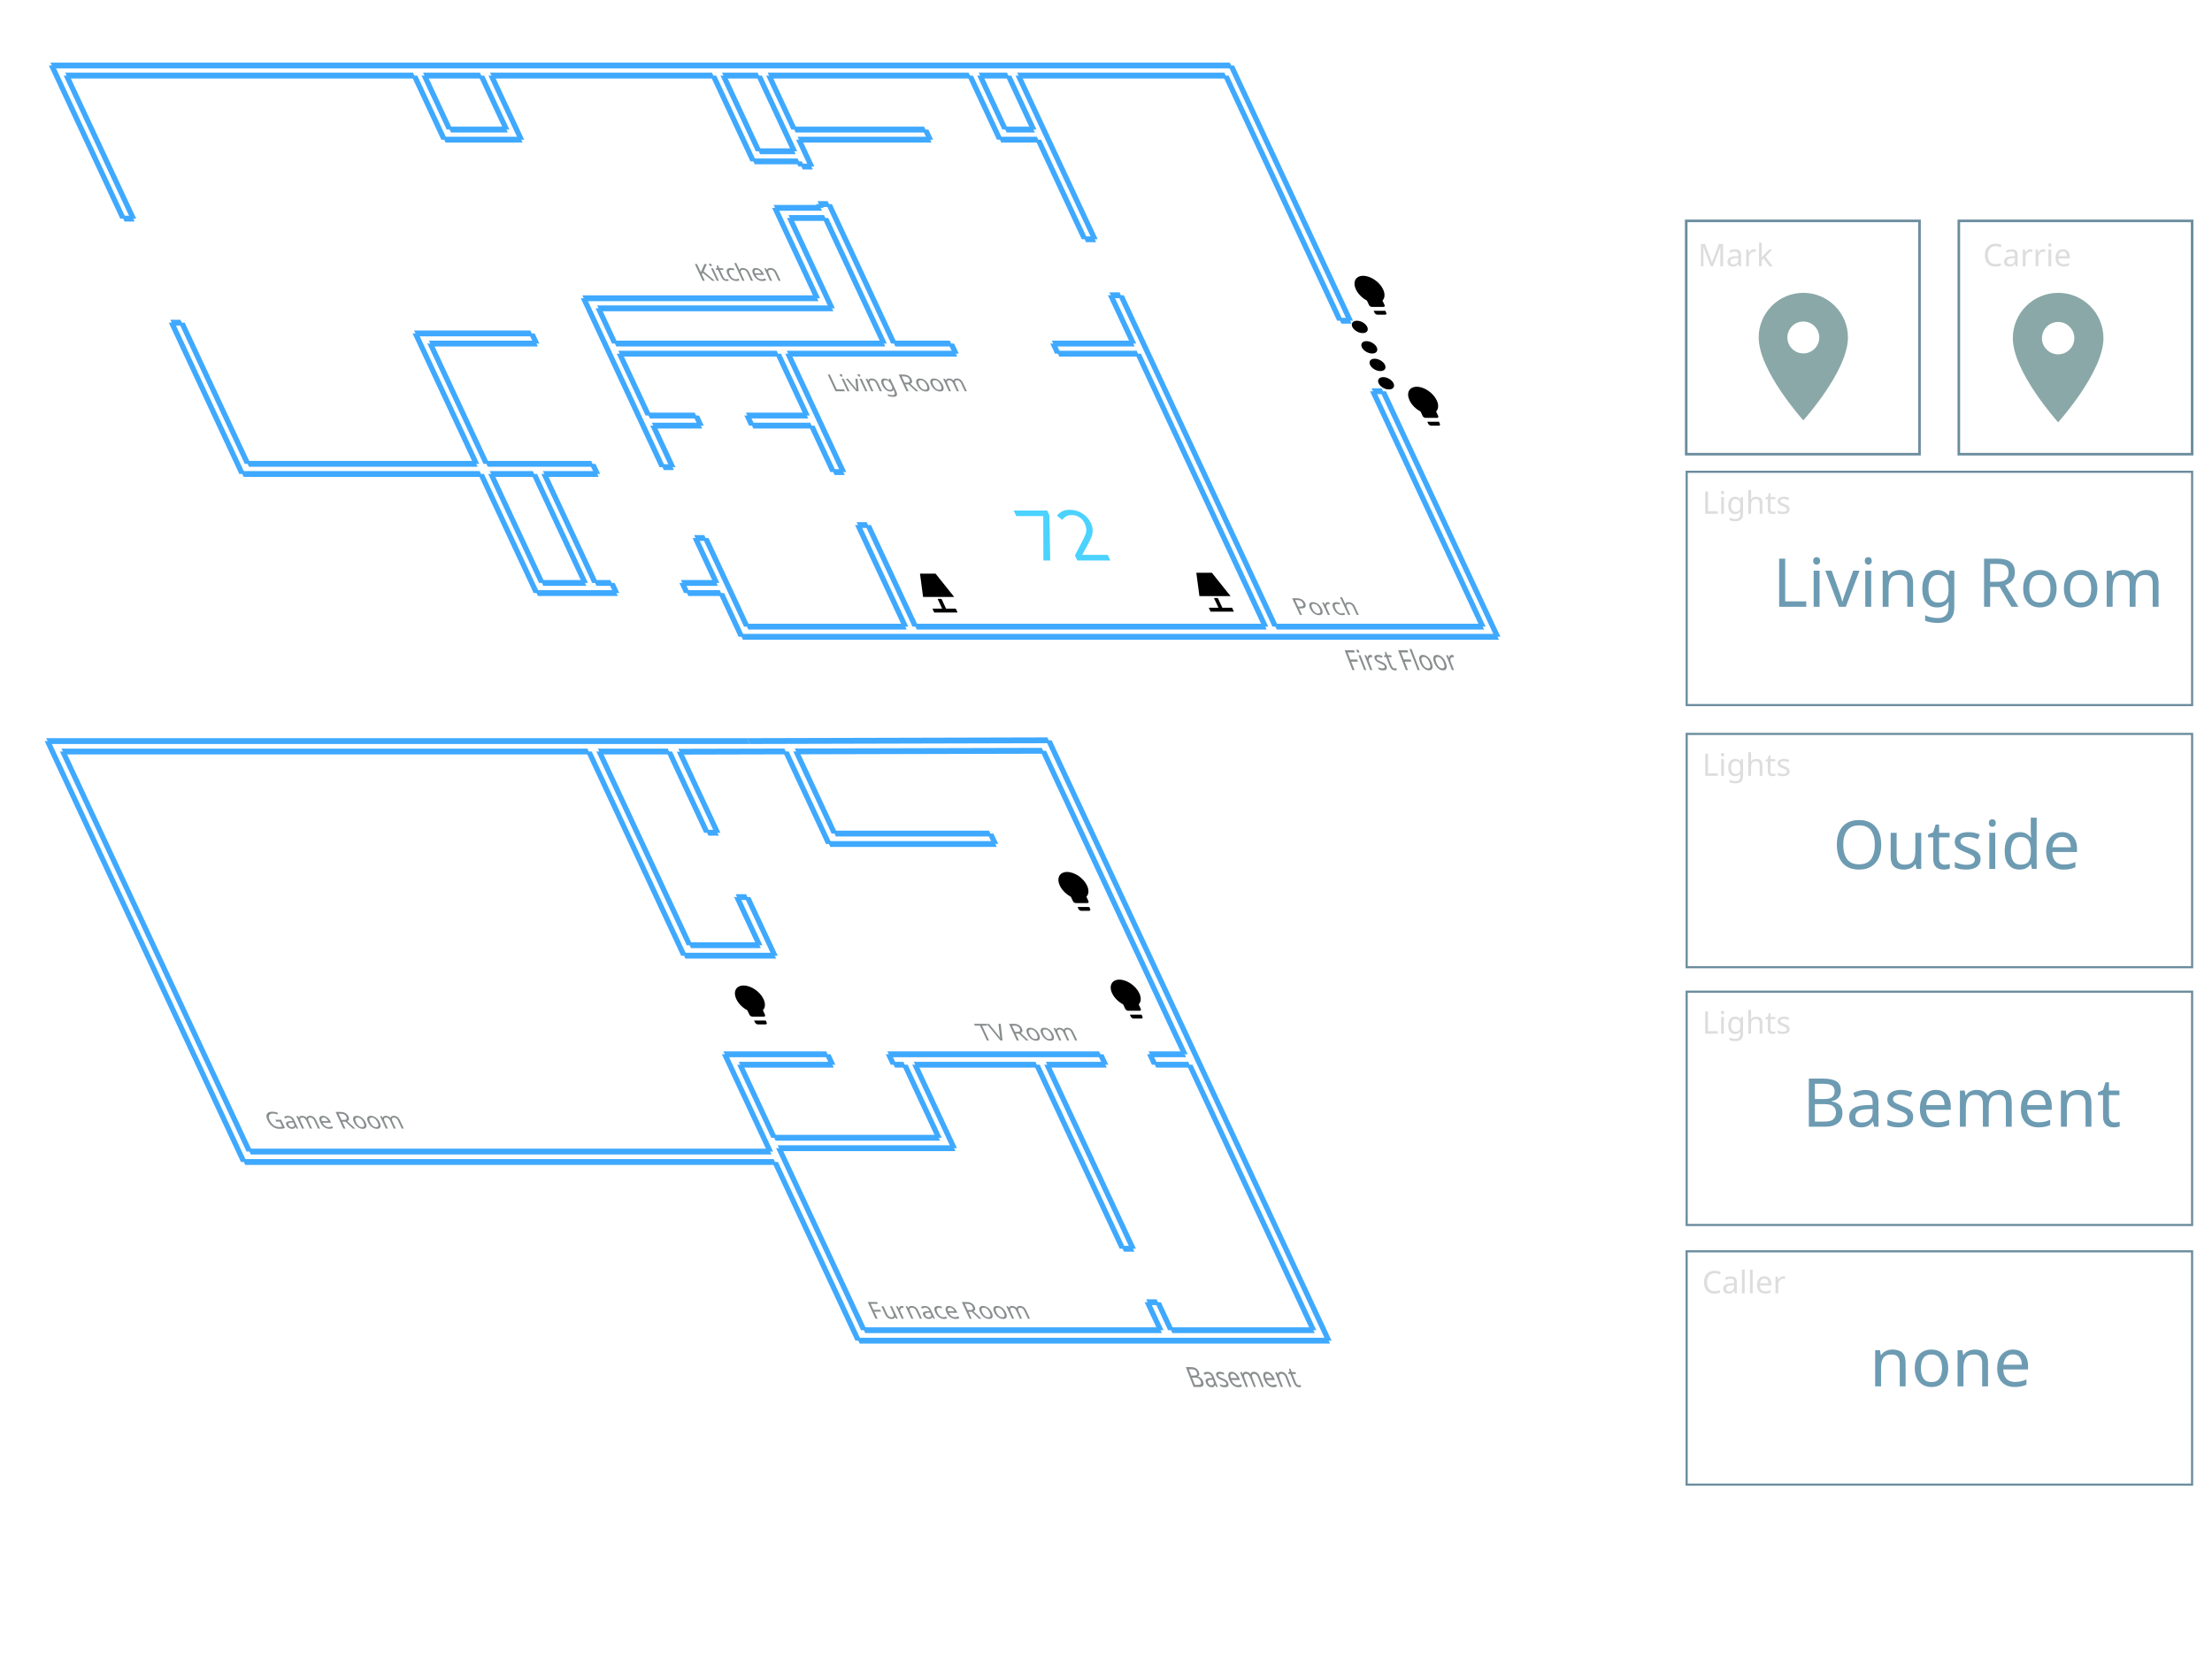
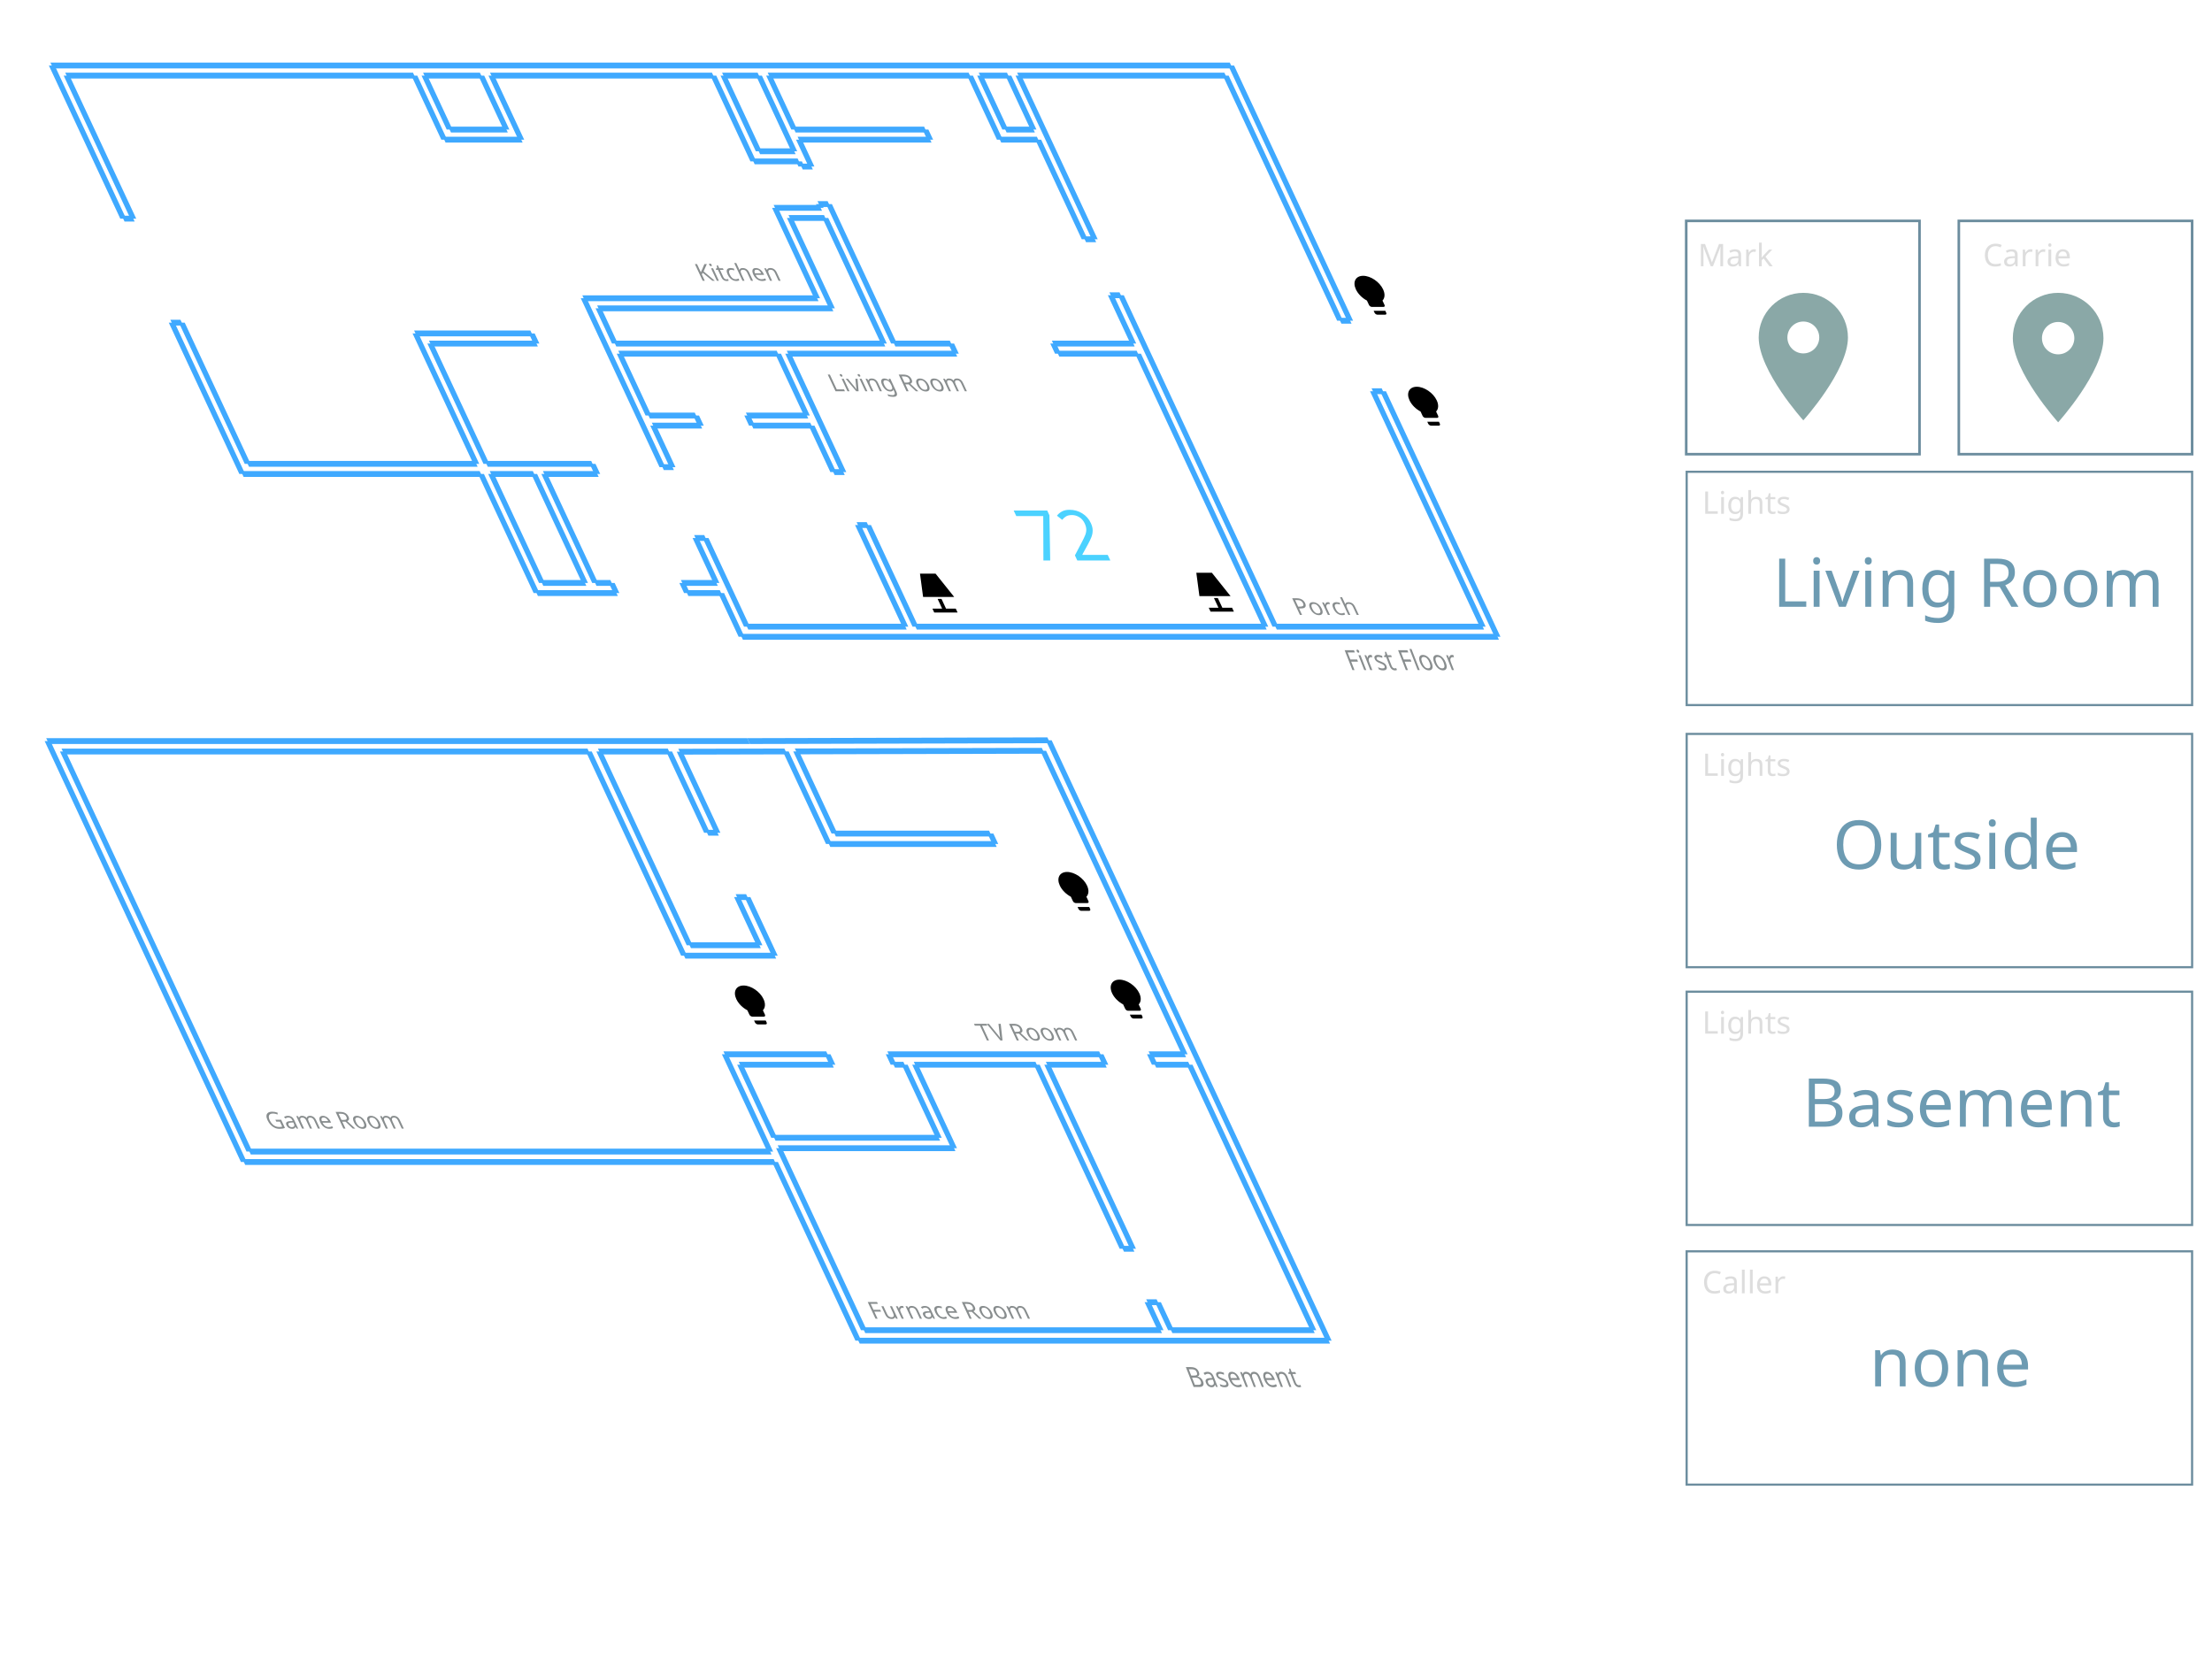
<svg xmlns="http://www.w3.org/2000/svg" version="1.1" id="Layer_1" x="0px" y="0px" width="1024px" height="768px" viewBox="0 0 1024 768" enable-background="new 0 0 1024 768" xml:space="preserve">
  <g id="First_Floor" transform="skewX(25) scale(0.9)">
    <g id="First_Floor_Objects">
      <path id="switch.floor_lamp" d="M477.97,294.608h7.998l4,12.003h-16L477.97,294.608 M480.968,307.609h2.002l0,5h5l0.003,2H475.97    l-0.002-2h5L480.968,307.609z" />
      <path id="switch.reading_lamp" d="M335.627,295.054h7.999l4.001,12.002h-15.998L335.627,295.054 M338.627,308.054h2.001l-0.002,5    h5l0.004,2h-12.001l-0.004-2h5L338.627,308.054z" />
      <text id="sensor.livingroom_real_feel" transform="matrix(1.007 0 0 1.007 397.3671 288.2948)" opacity="0.88" fill="#33CCFF" enable-background="new    " font-family="'Menlo-Regular'" font-size="35.75">72</text>
-       <g id="switch.porch_lights_switch">
+       <g id="light.porch_lights">
        <path d="M635.013,141.864c-3.867,0-7,3.134-7,7c-0.001,2.38,1.187,4.47,2.999,5.74l-0.001,2.26c0,0.553,0.446,1,1.001,1h6.004     c0.549,0,0.995-0.447,0.998-1l-0.003-2.26c1.811-1.271,3-3.36,3.001-5.74C642.014,144.998,638.878,141.864,635.013,141.864      M632.013,160.865c-0.001,0.553,0.446,1,0.999,1h4.001c0.549,0,0.994-0.447,0.999-1l0.002-1h-6l0,1H632.013z" />
        <path d="M635.984,198.932c-3.866,0-7,3.135-6.999,7.001c-0.001,2.378,1.188,4.47,2.999,5.741l0,2.26     c0.005,0.553,0.448,1.001,0.999,1.001h6c0.551,0,1-0.448,1-1.001l-0.001-2.26c1.813-1.272,3.003-3.362,3-5.741     C642.985,202.067,639.848,198.932,635.984,198.932 M632.985,217.934c-0.002,0.553,0.445,1,1.001,1h4.001     c0.55,0,0.997-0.447,0.999-1l0-1.001h-5.998L632.985,217.934z" />
-       </g>
-       <g id="switch.zwave_plug_switch">
-         <path d="M621.021,164.974c2.117,0,3.828,1.424,3.834,3.18c0,1.757-1.715,3.18-3.832,3.18s-3.831-1.423-3.832-3.18     C617.191,166.398,618.905,164.974,621.021,164.974z" />
-         <path d="M621.021,193.975c2.115,0,3.832,1.423,3.83,3.18c0.002,1.755-1.715,3.18-3.829,3.18c-2.117,0-3.831-1.425-3.832-3.18     C617.19,195.399,618.907,193.975,621.021,193.975z" />
-         <path d="M621.021,184.511c2.117,0,3.833,1.423,3.834,3.18c0,1.757-1.715,3.18-3.832,3.18s-3.832-1.423-3.832-3.18     C617.189,185.933,618.906,184.511,621.021,184.511z" />
-         <path d="M621.02,175.474c2.118,0,3.83,1.424,3.83,3.18c0.005,1.756-1.713,3.181-3.829,3.181c-2.114,0-3.831-1.425-3.827-3.181     C617.19,176.898,618.906,175.474,621.02,175.474z" />
      </g>
    </g>
    <g id="First_Floor_Walls">
      <g>
        <path fill="none" stroke="#3FA9FF" stroke-width="3" d="M617.553,33.694H10.923" />
      </g>
      <g>
        <path fill="none" stroke="#3FA9FF" stroke-width="3" d="M10.923,33.694l0,78.77" />
      </g>
      <g>
        <path fill="none" stroke="#3FA9FF" stroke-width="3" d="M10.923,112.464h5.2" />
      </g>
      <g>
        <path fill="none" stroke="#3FA9FF" stroke-width="3" d="M16.123,112.464l0-73.57" />
      </g>
      <g>
        <path fill="none" stroke="#3FA9FF" stroke-width="3" d="M16.123,38.894h178.87" />
      </g>
      <g>
        <path fill="none" stroke="#3FA9FF" stroke-width="3" d="M194.993,38.894l0,32.94" />
      </g>
      <g>
        <path fill="none" stroke="#3FA9FF" stroke-width="3" d="M194.993,71.834h39.63" />
      </g>
      <g>
        <path fill="none" stroke="#3FA9FF" stroke-width="3" d="M234.623,71.834l0-32.94" />
      </g>
      <g>
        <path fill="none" stroke="#3FA9FF" stroke-width="3" d="M234.623,38.894h114.15" />
      </g>
      <g>
        <path fill="none" stroke="#3FA9FF" stroke-width="3" d="M348.773,38.894l0,44.12" />
      </g>
      <g>
        <path fill="none" stroke="#3FA9FF" stroke-width="3" d="M348.773,83.014h23.48" />
      </g>
      <g>
        <path fill="none" stroke="#3FA9FF" stroke-width="3" d="M372.253,83.014v2.65" />
      </g>
      <g>
        <path fill="none" stroke="#3FA9FF" stroke-width="3" d="M372.253,85.664h5.2" />
      </g>
      <g>
        <path fill="none" stroke="#3FA9FF" stroke-width="3" d="M377.453,85.664l0.001-13.83" />
      </g>
      <g>
        <path fill="none" stroke="#3FA9FF" stroke-width="3" d="M377.453,71.834h67.497" />
      </g>
      <g>
        <path fill="none" stroke="#3FA9FF" stroke-width="3" d="M444.953,71.834l0.002-5.2" />
      </g>
      <g>
        <path fill="none" stroke="#3FA9FF" stroke-width="3" d="M444.953,66.634h-67.503" />
      </g>
      <g>
        <path fill="none" stroke="#3FA9FF" stroke-width="3" d="M377.453,66.634l0-27.74" />
      </g>
      <g>
        <path fill="none" stroke="#3FA9FF" stroke-width="3" d="M377.453,38.894h103.34" />
      </g>
      <g>
        <path fill="none" stroke="#3FA9FF" stroke-width="3" d="M480.794,38.894l-0.001,32.94" />
      </g>
      <g>
        <path fill="none" stroke="#3FA9FF" stroke-width="3" d="M480.793,71.834h19.742" />
      </g>
      <g>
        <path fill="none" stroke="#3FA9FF" stroke-width="3" d="M500.532,71.834l0,51.24" />
      </g>
      <g>
        <path fill="none" stroke="#3FA9FF" stroke-width="3" d="M500.532,123.074h5.201" />
      </g>
      <g>
        <path fill="none" stroke="#3FA9FF" stroke-width="3" d="M505.733,123.074l0-84.18" />
      </g>
      <g>
        <path fill="none" stroke="#3FA9FF" stroke-width="3" d="M505.733,38.894h106.62" />
      </g>
      <g>
        <path fill="none" stroke="#3FA9FF" stroke-width="3" d="M612.353,38.894l0,126.08" />
      </g>
      <g>
        <path fill="none" stroke="#3FA9FF" stroke-width="3" d="M612.353,164.974h5.2" />
      </g>
      <g>
        <path fill="none" stroke="#3FA9FF" stroke-width="3" d="M617.553,164.974l0-131.28" />
      </g>
      <g>
        <path fill="none" stroke="#3FA9FF" stroke-width="3" d="M617.553,33.694L617.553,33.694" />
      </g>
      <g>
        <path fill="none" stroke="#3FA9FF" stroke-width="3" d="M353.983,77.814l0.002-38.92" />
      </g>
      <g>
        <path fill="none" stroke="#3FA9FF" stroke-width="3" d="M353.983,38.894h18.271" />
      </g>
      <g>
        <path fill="none" stroke="#3FA9FF" stroke-width="3" d="M372.253,38.894v38.92" />
      </g>
      <g>
        <path fill="none" stroke="#3FA9FF" stroke-width="3" d="M372.253,77.814h-18.271" />
      </g>
      <g>
        <path fill="none" stroke="#3FA9FF" stroke-width="3" d="M353.983,77.814L353.983,77.814" />
      </g>
      <g>
        <path fill="none" stroke="#3FA9FF" stroke-width="3" d="M485.992,66.634l0-27.74" />
      </g>
      <g>
        <path fill="none" stroke="#3FA9FF" stroke-width="3" d="M485.992,38.894h14.54" />
      </g>
      <g>
        <path fill="none" stroke="#3FA9FF" stroke-width="3" d="M500.532,38.894l0,27.74" />
      </g>
      <g>
        <path fill="none" stroke="#3FA9FF" stroke-width="3" d="M500.532,66.634h-14.54" />
      </g>
      <g>
        <path fill="none" stroke="#3FA9FF" stroke-width="3" d="M485.992,66.634L485.992,66.634" />
      </g>
      <g>
        <path fill="none" stroke="#3FA9FF" stroke-width="3" d="M200.193,66.634l0-27.74" />
      </g>
      <g>
        <path fill="none" stroke="#3FA9FF" stroke-width="3" d="M200.193,38.894h29.23" />
      </g>
      <g>
        <path fill="none" stroke="#3FA9FF" stroke-width="3" d="M229.423,38.894l0,27.74" />
      </g>
      <g>
        <path fill="none" stroke="#3FA9FF" stroke-width="3" d="M229.423,66.634h-29.23" />
      </g>
      <g>
        <path fill="none" stroke="#3FA9FF" stroke-width="3" d="M200.193,66.634L200.193,66.634" />
      </g>
      <g>
        <path fill="none" stroke="#3FA9FF" stroke-width="3" d="M320.572,181.915h86.271" />
      </g>
      <g>
        <path fill="none" stroke="#3FA9FF" stroke-width="3" d="M406.843,181.915l0-5.201" />
      </g>
      <g>
        <path fill="none" stroke="#3FA9FF" stroke-width="3" d="M406.843,176.714h-29.39" />
      </g>
      <g>
        <path fill="none" stroke="#3FA9FF" stroke-width="3" d="M377.453,176.714l0-71.74" />
      </g>
      <g>
        <path fill="none" stroke="#3FA9FF" stroke-width="3" d="M377.453,104.974h-5.2" />
      </g>
      <g>
        <path fill="none" stroke="#3FA9FF" stroke-width="3" d="M372.253,104.974l0,1.94" />
      </g>
      <g>
        <path fill="none" stroke="#3FA9FF" stroke-width="3" d="M372.253,106.914h-23.48" />
      </g>
      <g>
        <path fill="none" stroke="#3FA9FF" stroke-width="3" d="M348.773,106.914v46.49" />
      </g>
      <g>
        <path fill="none" stroke="#3FA9FF" stroke-width="3" d="M348.773,153.404h-120.08" />
      </g>
      <g>
        <path fill="none" stroke="#3FA9FF" stroke-width="3" d="M228.693,153.404l0,86.88" />
      </g>
      <g>
        <path fill="none" stroke="#3FA9FF" stroke-width="3" d="M228.693,240.284h5.2" />
      </g>
      <g>
        <path fill="none" stroke="#3FA9FF" stroke-width="3" d="M233.893,240.284l0-21.35" />
      </g>
      <g>
        <path fill="none" stroke="#3FA9FF" stroke-width="3" d="M233.893,218.934h24.5" />
      </g>
      <g>
        <path fill="none" stroke="#3FA9FF" stroke-width="3" d="M258.393,218.934l0-5.2" />
      </g>
      <g>
        <path fill="none" stroke="#3FA9FF" stroke-width="3" d="M258.393,213.734h-24.5" />
      </g>
      <g>
        <path fill="none" stroke="#3FA9FF" stroke-width="3" d="M233.893,213.734l0-31.819" />
      </g>
      <g>
        <path fill="none" stroke="#3FA9FF" stroke-width="3" d="M233.893,181.915h81.48" />
      </g>
      <g>
        <path fill="none" stroke="#3FA9FF" stroke-width="3" d="M315.373,181.915l0.001,31.819" />
      </g>
      <g>
        <path fill="none" stroke="#3FA9FF" stroke-width="3" d="M315.373,213.734h-30.68" />
      </g>
      <g>
        <path fill="none" stroke="#3FA9FF" stroke-width="3" d="M284.693,213.734l0,5.2" />
      </g>
      <g>
        <path fill="none" stroke="#3FA9FF" stroke-width="3" d="M284.693,218.934h30.68" />
      </g>
      <g>
        <path fill="none" stroke="#3FA9FF" stroke-width="3" d="M315.373,218.934l0,23.89" />
      </g>
      <g>
        <path fill="none" stroke="#3FA9FF" stroke-width="3" d="M315.373,242.824h5.199" />
      </g>
      <g>
        <path fill="none" stroke="#3FA9FF" stroke-width="3" d="M320.572,242.824l0-60.909" />
      </g>
      <g>
        <path fill="none" stroke="#3FA9FF" stroke-width="3" d="M320.572,181.915L320.572,181.915" />
      </g>
      <g>
        <path fill="none" stroke="#3FA9FF" stroke-width="3" d="M233.893,176.714l0-18.11" />
      </g>
      <g>
        <path fill="none" stroke="#3FA9FF" stroke-width="3" d="M233.893,158.604h120.09" />
      </g>
      <g>
        <path fill="none" stroke="#3FA9FF" stroke-width="3" d="M353.983,158.604l0-46.49" />
      </g>
      <g>
        <path fill="none" stroke="#3FA9FF" stroke-width="3" d="M353.983,112.114h18.271" />
      </g>
      <g>
        <path fill="none" stroke="#3FA9FF" stroke-width="3" d="M372.253,112.114l0,64.6" />
      </g>
      <g>
        <path fill="none" stroke="#3FA9FF" stroke-width="3" d="M372.253,176.714h-138.36" />
      </g>
      <g>
        <path fill="none" stroke="#3FA9FF" stroke-width="3" d="M233.893,176.714L233.893,176.714" />
      </g>
      <g>
        <path fill="none" stroke="#3FA9FF" stroke-width="3" d="M617.553,201.244h-5.2" />
      </g>
      <g>
        <path fill="none" stroke="#3FA9FF" stroke-width="3" d="M612.353,201.244l0,121.091" />
      </g>
      <g>
        <path fill="none" stroke="#3FA9FF" stroke-width="3" d="M612.353,322.334h-106.62" />
      </g>
      <g>
        <path fill="none" stroke="#3FA9FF" stroke-width="3" d="M505.733,322.334l0-170.47" />
      </g>
      <g>
        <path fill="none" stroke="#3FA9FF" stroke-width="3" d="M505.733,151.864h-5.2" />
      </g>
      <g>
        <path fill="none" stroke="#3FA9FF" stroke-width="3" d="M500.532,151.864l0,24.85" />
      </g>
      <g>
        <path fill="none" stroke="#3FA9FF" stroke-width="3" d="M500.532,176.714h-41.199" />
      </g>
      <g>
        <path fill="none" stroke="#3FA9FF" stroke-width="3" d="M459.333,176.714l0,5.201" />
      </g>
      <g>
        <path fill="none" stroke="#3FA9FF" stroke-width="3" d="M459.333,181.915h41.199" />
      </g>
      <g>
        <path fill="none" stroke="#3FA9FF" stroke-width="3" d="M500.532,181.915l0.001,140.42" />
      </g>
      <g>
        <path fill="none" stroke="#3FA9FF" stroke-width="3" d="M500.532,322.334h-179.96" />
      </g>
      <g>
        <path fill="none" stroke="#3FA9FF" stroke-width="3" d="M320.572,322.334l0-52.261" />
      </g>
      <g>
        <path fill="none" stroke="#3FA9FF" stroke-width="3" d="M320.572,270.074h-5.199" />
      </g>
      <g>
        <path fill="none" stroke="#3FA9FF" stroke-width="3" d="M315.373,270.074l0,52.261" />
      </g>
      <g>
        <path fill="none" stroke="#3FA9FF" stroke-width="3" d="M315.372,322.334h-81.479" />
      </g>
      <g>
        <path fill="none" stroke="#3FA9FF" stroke-width="3" d="M233.893,322.334l0-45.601" />
      </g>
      <g>
        <path fill="none" stroke="#3FA9FF" stroke-width="3" d="M233.893,276.734h-5.2" />
      </g>
      <g>
        <path fill="none" stroke="#3FA9FF" stroke-width="3" d="M228.693,276.734l0,23.12" />
      </g>
      <g>
        <path fill="none" stroke="#3FA9FF" stroke-width="3" d="M228.693,299.854h-17.58" />
      </g>
      <g>
        <path fill="none" stroke="#3FA9FF" stroke-width="3" d="M211.113,299.854l0,5.2" />
      </g>
      <g>
        <path fill="none" stroke="#3FA9FF" stroke-width="3" d="M211.113,305.054h17.58" />
      </g>
      <g>
        <path fill="none" stroke="#3FA9FF" stroke-width="3" d="M228.693,305.054l0,22.479" />
      </g>
      <g>
        <path fill="none" stroke="#3FA9FF" stroke-width="3" d="M228.693,327.534h388.86" />
      </g>
      <g>
        <path fill="none" stroke="#3FA9FF" stroke-width="3" d="M617.553,327.534l0-126.29" />
      </g>
      <g>
        <path fill="none" stroke="#3FA9FF" stroke-width="3" d="M617.553,201.244L617.553,201.244" />
      </g>
      <g>
        <path fill="none" stroke="#3FA9FF" stroke-width="3" d="M174.833,299.854h-8.55" />
      </g>
      <g>
        <path fill="none" stroke="#3FA9FF" stroke-width="3" d="M166.283,299.854l0-56.06" />
      </g>
      <g>
        <path fill="none" stroke="#3FA9FF" stroke-width="3" d="M166.283,243.794h27.26" />
      </g>
      <g>
        <path fill="none" stroke="#3FA9FF" stroke-width="3" d="M193.543,243.794l0-5.2" />
      </g>
      <g>
        <path fill="none" stroke="#3FA9FF" stroke-width="3" d="M193.543,238.594h-54.61" />
      </g>
      <g>
        <path fill="none" stroke="#3FA9FF" stroke-width="3" d="M138.933,238.594l0-61.88" />
      </g>
      <g>
        <path fill="none" stroke="#3FA9FF" stroke-width="3" d="M138.933,176.714h54.61" />
      </g>
      <g>
        <path fill="none" stroke="#3FA9FF" stroke-width="3" d="M193.543,176.714l0-5.2" />
      </g>
      <g>
        <path fill="none" stroke="#3FA9FF" stroke-width="3" d="M193.543,171.514h-59.81" />
      </g>
      <g>
        <path fill="none" stroke="#3FA9FF" stroke-width="3" d="M133.733,171.514l0,67.08" />
      </g>
      <g>
        <path fill="none" stroke="#3FA9FF" stroke-width="3" d="M133.733,238.594H16.123" />
      </g>
      <g>
        <path fill="none" stroke="#3FA9FF" stroke-width="3" d="M16.123,238.594l0-72.63" />
      </g>
      <g>
        <path fill="none" stroke="#3FA9FF" stroke-width="3" d="M16.123,165.964h-5.2" />
      </g>
      <g>
        <path fill="none" stroke="#3FA9FF" stroke-width="3" d="M10.923,165.964l0,77.831" />
      </g>
      <g>
        <path fill="none" stroke="#3FA9FF" stroke-width="3" d="M10.923,243.794h122.81" />
      </g>
      <g>
        <path fill="none" stroke="#3FA9FF" stroke-width="3" d="M133.733,243.794l0,61.26" />
      </g>
      <g>
        <path fill="none" stroke="#3FA9FF" stroke-width="3" d="M133.733,305.054h41.1" />
      </g>
      <g>
        <path fill="none" stroke="#3FA9FF" stroke-width="3" d="M174.833,305.054l0-5.2" />
      </g>
      <g>
        <path fill="none" stroke="#3FA9FF" stroke-width="3" d="M174.833,299.854L174.833,299.854" />
      </g>
      <g>
        <path fill="none" stroke="#3FA9FF" stroke-width="3" d="M138.933,299.854l0-56.06" />
      </g>
      <g>
        <path fill="none" stroke="#3FA9FF" stroke-width="3" d="M138.933,243.794h22.15" />
      </g>
      <g>
        <path fill="none" stroke="#3FA9FF" stroke-width="3" d="M161.083,243.794l0,56.06" />
      </g>
      <g>
        <path fill="none" stroke="#3FA9FF" stroke-width="3" d="M161.083,299.854h-22.15" />
      </g>
      <g>
        <path fill="none" stroke="#3FA9FF" stroke-width="3" d="M138.933,299.854L138.933,299.854" />
      </g>
    </g>
    <g id="First_Floor_Names">
      <text transform="matrix(1.007 0 0 1.007 519.9926 316.2934)" fill="#888D8E" font-family="'MyriadPro-Semibold'" font-size="11.917">Porch</text>
      <text transform="matrix(1.007 0 0 1.007 334.7616 201.2446)" fill="#888D8E" font-family="'MyriadPro-Semibold'" font-size="11.917">Living Room</text>
      <text transform="matrix(1.007 0 0 1.007 292.9272 144.4152)" fill="#888D8E" font-family="'MyriadPro-Semibold'" font-size="11.917">Kitchen</text>
    </g>
  </g>
  <g id="Basement" transform="skewX(25) scale(0.9) translate(-140,20)">
    <g id="Basement_Walls">
      <g>
        <path fill="none" stroke="#3FA9FF" stroke-width="3" d="M501.872,360.789l-154.583,0.4" />
      </g>
      <g>
        <path fill="none" stroke="#3FA9FF" stroke-width="3" d="M347.289,361.189H-13.283" />
      </g>
      <g>
        <path fill="none" stroke="#3FA9FF" stroke-width="3" d="M-13.283,361.189l0,216.506" />
      </g>
      <g>
        <path fill="none" stroke="#3FA9FF" stroke-width="3" d="M-13.283,577.696h273.22" />
      </g>
      <g>
        <path fill="none" stroke="#3FA9FF" stroke-width="3" d="M259.938,577.696l0,91.89" />
      </g>
      <g>
        <path fill="none" stroke="#3FA9FF" stroke-width="3" d="M259.938,669.588h241.935" />
      </g>
      <g>
        <path fill="none" stroke="#3FA9FF" stroke-width="3" d="M501.871,669.588l0.001-308.799" />
      </g>
      <g>
        <path fill="none" stroke="#3FA9FF" stroke-width="3" d="M501.872,360.789L501.872,360.789" />
      </g>
      <g>
        <path fill="none" stroke="#3FA9FF" stroke-width="3" d="M265.31,664.214l0-93.619" />
      </g>
      <g>
        <path fill="none" stroke="#3FA9FF" stroke-width="3" d="M265.309,570.597h90.034" />
      </g>
      <g>
        <path fill="none" stroke="#3FA9FF" stroke-width="3" d="M355.344,570.597l0-42.945" />
      </g>
      <g>
        <path fill="none" stroke="#3FA9FF" stroke-width="3" d="M355.344,527.652h62.573" />
      </g>
      <g>
        <path fill="none" stroke="#3FA9FF" stroke-width="3" d="M417.915,527.652l-0.001,94.668" />
      </g>
      <g>
        <path fill="none" stroke="#3FA9FF" stroke-width="3" d="M417.916,622.32h5.362" />
      </g>
      <g>
        <path fill="none" stroke="#3FA9FF" stroke-width="3" d="M423.28,622.32l0.001-94.668" />
      </g>
      <g>
        <path fill="none" stroke="#3FA9FF" stroke-width="3" d="M423.28,527.652h29.917" />
      </g>
      <g>
        <path fill="none" stroke="#3FA9FF" stroke-width="3" d="M453.197,527.652l0-5.362" />
      </g>
      <g>
        <path fill="none" stroke="#3FA9FF" stroke-width="3" d="M453.197,522.29H344.254" />
      </g>
      <g>
        <path fill="none" stroke="#3FA9FF" stroke-width="3" d="M344.255,522.29l-0.001,5.362" />
      </g>
      <g>
        <path fill="none" stroke="#3FA9FF" stroke-width="3" d="M344.255,527.652h5.726" />
      </g>
      <g>
        <path fill="none" stroke="#3FA9FF" stroke-width="3" d="M349.978,527.652l0,37.58" />
      </g>
      <g>
        <path fill="none" stroke="#3FA9FF" stroke-width="3" d="M349.978,565.233h-84.669" />
      </g>
      <g>
        <path fill="none" stroke="#3FA9FF" stroke-width="3" d="M265.31,565.233l0-37.579" />
      </g>
      <g>
        <path fill="none" stroke="#3FA9FF" stroke-width="3" d="M265.311,527.652h47.497" />
      </g>
      <g>
        <path fill="none" stroke="#3FA9FF" stroke-width="3" d="M312.808,527.652v-5.362" />
      </g>
      <g>
        <path fill="none" stroke="#3FA9FF" stroke-width="3" d="M312.808,522.29h-52.869" />
      </g>
      <g>
        <path fill="none" stroke="#3FA9FF" stroke-width="3" d="M259.939,522.29l0.001,50.037" />
      </g>
      <g>
        <path fill="none" stroke="#3FA9FF" stroke-width="3" d="M259.938,572.325H-7.91" />
      </g>
      <g>
        <path fill="none" stroke="#3FA9FF" stroke-width="3" d="M-7.91,572.325l0-205.773" />
      </g>
      <g>
        <path fill="none" stroke="#3FA9FF" stroke-width="3" d="M-7.911,366.553H262.62" />
      </g>
      <g>
        <path fill="none" stroke="#3FA9FF" stroke-width="3" d="M262.62,366.553l-0.001,105.021" />
      </g>
      <g>
        <path fill="none" stroke="#3FA9FF" stroke-width="3" d="M262.62,471.573h46.681" />
      </g>
      <g>
        <path fill="none" stroke="#3FA9FF" stroke-width="3" d="M309.301,471.573l0-30.141" />
      </g>
      <g>
        <path fill="none" stroke="#3FA9FF" stroke-width="3" d="M309.301,441.432h-5.372" />
      </g>
      <g>
        <path fill="none" stroke="#3FA9FF" stroke-width="3" d="M303.929,441.432l0.001,24.768" />
      </g>
      <g>
        <path fill="none" stroke="#3FA9FF" stroke-width="3" d="M303.93,466.2h-35.939" />
      </g>
      <g>
        <path fill="none" stroke="#3FA9FF" stroke-width="3" d="M267.991,466.2l0.001-99.647" />
      </g>
      <g>
        <path fill="none" stroke="#3FA9FF" stroke-width="3" d="M267.992,366.553h35.938" />
      </g>
      <g>
        <path fill="none" stroke="#3FA9FF" stroke-width="3" d="M303.93,366.553l0,41.791" />
      </g>
      <g>
        <path fill="none" stroke="#3FA9FF" stroke-width="3" d="M303.93,408.344h5.371" />
      </g>
      <g>
        <path fill="none" stroke="#3FA9FF" stroke-width="3" d="M309.301,408.344l0.001-41.695" />
      </g>
      <g>
        <path fill="none" stroke="#3FA9FF" stroke-width="3" d="M309.302,366.649l54.631-0.137" />
      </g>
      <g>
        <path fill="none" stroke="#3FA9FF" stroke-width="3" d="M363.933,366.513l-0.001,47.614" />
      </g>
      <g>
        <path fill="none" stroke="#3FA9FF" stroke-width="3" d="M363.932,414.125h85.596" />
      </g>
      <g>
        <path fill="none" stroke="#3FA9FF" stroke-width="3" d="M449.529,414.125l0-5.373" />
      </g>
      <g>
        <path fill="none" stroke="#3FA9FF" stroke-width="3" d="M449.529,408.752h-80.225" />
      </g>
      <g>
        <path fill="none" stroke="#3FA9FF" stroke-width="3" d="M369.305,408.752l-0.001-42.255" />
      </g>
      <g>
        <path fill="none" stroke="#3FA9FF" stroke-width="3" d="M369.304,366.497l127.195-0.321" />
      </g>
      <g>
        <path fill="none" stroke="#3FA9FF" stroke-width="3" d="M496.5,366.176l-0.001,156.113" />
      </g>
      <g>
        <path fill="none" stroke="#3FA9FF" stroke-width="3" d="M496.499,522.29h-17.878" />
      </g>
      <g>
        <path fill="none" stroke="#3FA9FF" stroke-width="3" d="M478.623,522.29l0.002,5.362" />
      </g>
      <g>
        <path fill="none" stroke="#3FA9FF" stroke-width="3" d="M478.623,527.652h17.875" />
      </g>
      <g>
        <path fill="none" stroke="#3FA9FF" stroke-width="3" d="M496.499,527.652l-0.001,136.565" />
      </g>
      <g>
        <path fill="none" stroke="#3FA9FF" stroke-width="3" d="M496.499,664.214h-73.222" />
      </g>
      <g>
        <path fill="none" stroke="#3FA9FF" stroke-width="3" d="M423.279,664.214l0-14.402" />
      </g>
      <g>
        <path fill="none" stroke="#3FA9FF" stroke-width="3" d="M423.279,649.812h-5.365" />
      </g>
      <g>
        <path fill="none" stroke="#3FA9FF" stroke-width="3" d="M417.914,649.812l0.001,14.402" />
      </g>
      <g>
        <path fill="none" stroke="#3FA9FF" stroke-width="3" d="M417.914,664.214H265.31" />
      </g>
      <g>
        <path fill="none" stroke="#3FA9FF" stroke-width="3" d="M265.31,664.214L265.31,664.214" />
      </g>
    </g>
    <g id="Basement_Names">
      <text transform="matrix(1.007 0 0 1.007 395.2866 515.1888)" fill="#888D8E" font-family="'MyriadPro-Semibold'" font-size="11.917">TV Room</text>
      <text transform="matrix(1.007 0 0 1.007 272.8735 658.2975)" fill="#888D8E" font-family="'MyriadPro-Semibold'" font-size="11.917">Furnace Room</text>
      <text transform="matrix(1.007 0 0 1.007 8.1887 560.5046)" fill="#888D8E" font-family="'MyriadPro-Semibold'" font-size="11.917">Game Room</text>
    </g>
    <g id="Basement_Objects">
      <g id="switch.basement_lights">
        <path d="M479.73,428.505c-3.867,0-7.003,3.136-7.001,7.002c-0.002,2.382,1.187,4.467,2.997,5.74l0.002,2.258     c-0.001,0.553,0.442,0.999,1.001,0.999h5.997c0.551,0,0.999-0.446,1.001-0.999l-0.002-2.258c1.814-1.274,3.003-3.358,3-5.74     C486.732,431.641,483.595,428.505,479.73,428.505 M476.73,447.505c0.003,0.551,0.449,0.998,1,0.998h4.001     c0.551,0,0.997-0.447,1-0.998l0.001-0.999h-5.997L476.73,447.505z" />
        <path d="M480.796,483.894c-3.866,0-6.999,3.135-7,7.001c-0.001,2.38,1.188,4.468,3.002,5.74l-0.004,2.259     c0,0.552,0.448,0.998,1,0.998h6c0.551,0,0.998-0.446,0.998-0.998l-0.001-2.259c1.813-1.272,3.005-3.36,3.001-5.74     C487.798,487.03,484.661,483.894,480.796,483.894 M477.797,502.895c0.001,0.553,0.447,1,1.004,1h3.997     c0.552,0,0.998-0.447,1.001-1l-0.002-0.999h-6.004L477.797,502.895z" />
      </g>
      <path id="switch.basement_step_lights" d="M286.098,486.913c-3.867,0-7,3.134-7,7c-0.002,2.382,1.185,4.473,2.999,5.74    l-0.001,2.26c0.001,0.552,0.447,0.999,1,0.999h6.002c0.552,0,1.002-0.447,0.999-0.999l-0.002-2.26    c1.812-1.271,3.003-3.358,3.001-5.74C293.1,490.049,289.963,486.913,286.098,486.913 M283.099,505.914c0,0.553,0.446,1,0.997,1h4    c0.552,0,0.998-0.447,1.001-1l-0.001-0.998h-6.003L283.099,505.914z" />
    </g>
  </g>
  <g id="Panels" transform="scale(1.2) translate(-120,40)">
    <rect x="770.5" y="45.213" fill="none" stroke="#6C8D9E" stroke-miterlimit="10" width="90" height="90" />
    <text transform="matrix(0.8333 0 0 0.8333 775.0001 62.7095)" fill="#DDDDDD" font-family="'Calibri'" font-size="14.398">Mark</text>
    <path id="device_tracker.mgrimes_oneplus3t" fill="#8AA8A7" d="M815.676,96.335c-3.396,0-6.148-2.752-6.148-6.148   c0-3.396,2.752-6.147,6.148-6.147s6.147,2.751,6.147,6.147C821.824,93.583,819.071,96.335,815.676,96.335 M815.676,72.971   c-9.509,0-17.218,7.708-17.218,17.216c0,12.913,17.218,31.973,17.218,31.973s17.216-19.061,17.216-31.973   C832.892,80.678,825.185,72.971,815.676,72.971z" />
    <rect x="875.662" y="45.213" fill="none" stroke="#6C8D9E" stroke-miterlimit="10" width="90" height="90" />
    <text transform="matrix(0.8333 0 0 0.8333 885.0001 62.7095)" fill="#DDDDDD" font-family="'Calibri'" font-size="14.398">Carrie</text>
    <path id="device_tracker.carrie_d81aebcb473e4ef7ab1e8965aecaa6c9" fill="#8AA8A7" d="M913.978,96.693   c-3.448,0-6.243-2.795-6.243-6.243c0-3.449,2.795-6.243,6.243-6.243c3.448,0,6.244,2.795,6.244,6.243   S917.427,96.693,913.978,96.693 M913.978,72.969c-9.655,0-17.48,7.826-17.48,17.481c0,13.11,17.48,32.465,17.48,32.465   s17.481-19.355,17.481-32.465C931.46,80.795,923.635,72.969,913.978,72.969z" />
  </g>
  <text transform="matrix(0.781 0 0.3642 0.9313 551.5118 642.0664)" fill="#888D8E" font-family="'MyriadPro-Semibold'" font-size="13.829">Basement</text>
  <text transform="matrix(0.781 0 0.3642 0.9313 625.0333 310.21)" fill="#888D8E" font-family="'MyriadPro-Semibold'" font-size="13.829">First Floor</text>
  <rect id="group.family_room" x="780.814" y="218.4" fill="none" stroke="#6C8D9E" stroke-miterlimit="10" width="233.986" height="108" />
  <text transform="matrix(1 0 0 1 788.004 237.8281)" fill="#DDDDDD" font-family="'Calibri'" font-size="14.398">Lights</text>
  <text transform="matrix(1 0 0 1 820.5958 280.8979)" fill="#6D9BB2" font-family="'Calibri'" font-size="31.195">Living Room</text>
  <rect id="group.exterior_lights" x="780.814" y="339.749" fill="none" stroke="#6C8D9E" stroke-miterlimit="10" width="233.986" height="108" />
  <text transform="matrix(1 0 0 1 788.004 359.1777)" fill="#DDDDDD" font-family="'Calibri'" font-size="14.398">Lights</text>
  <text transform="matrix(1 0 0 1 848.4171 402.248)" fill="#6D9BB2" font-family="'Calibri'" font-size="31.195">Outside</text>
  <rect id="group.basement_lights" x="780.806" y="459.077" fill="none" stroke="#6C8D9E" stroke-miterlimit="10" width="233.986" height="108" />
  <text transform="matrix(1 0 0 1 787.9962 478.5059)" fill="#DDDDDD" font-family="'Calibri'" font-size="14.398">Lights</text>
  <text transform="matrix(1 0 0 1 834.3351 521.5762)" fill="#6D9BB2" font-family="'Calibri'" font-size="31.195">Basement</text>
  <rect x="780.798" y="579.277" fill="none" stroke="#6C8D9E" stroke-miterlimit="10" width="233.986" height="108" />
  <text transform="matrix(1 0 0 1 787.9884 598.7061)" fill="#DDDDDD" font-family="'Calibri'" font-size="14.398">Caller</text>
  <text id="sensor.modem_callerid" transform="matrix(1 0 0 1 865.4073 641.7754)" fill="#6D9BB2" font-family="'Calibri'" font-size="31.195">none</text>
</svg>
